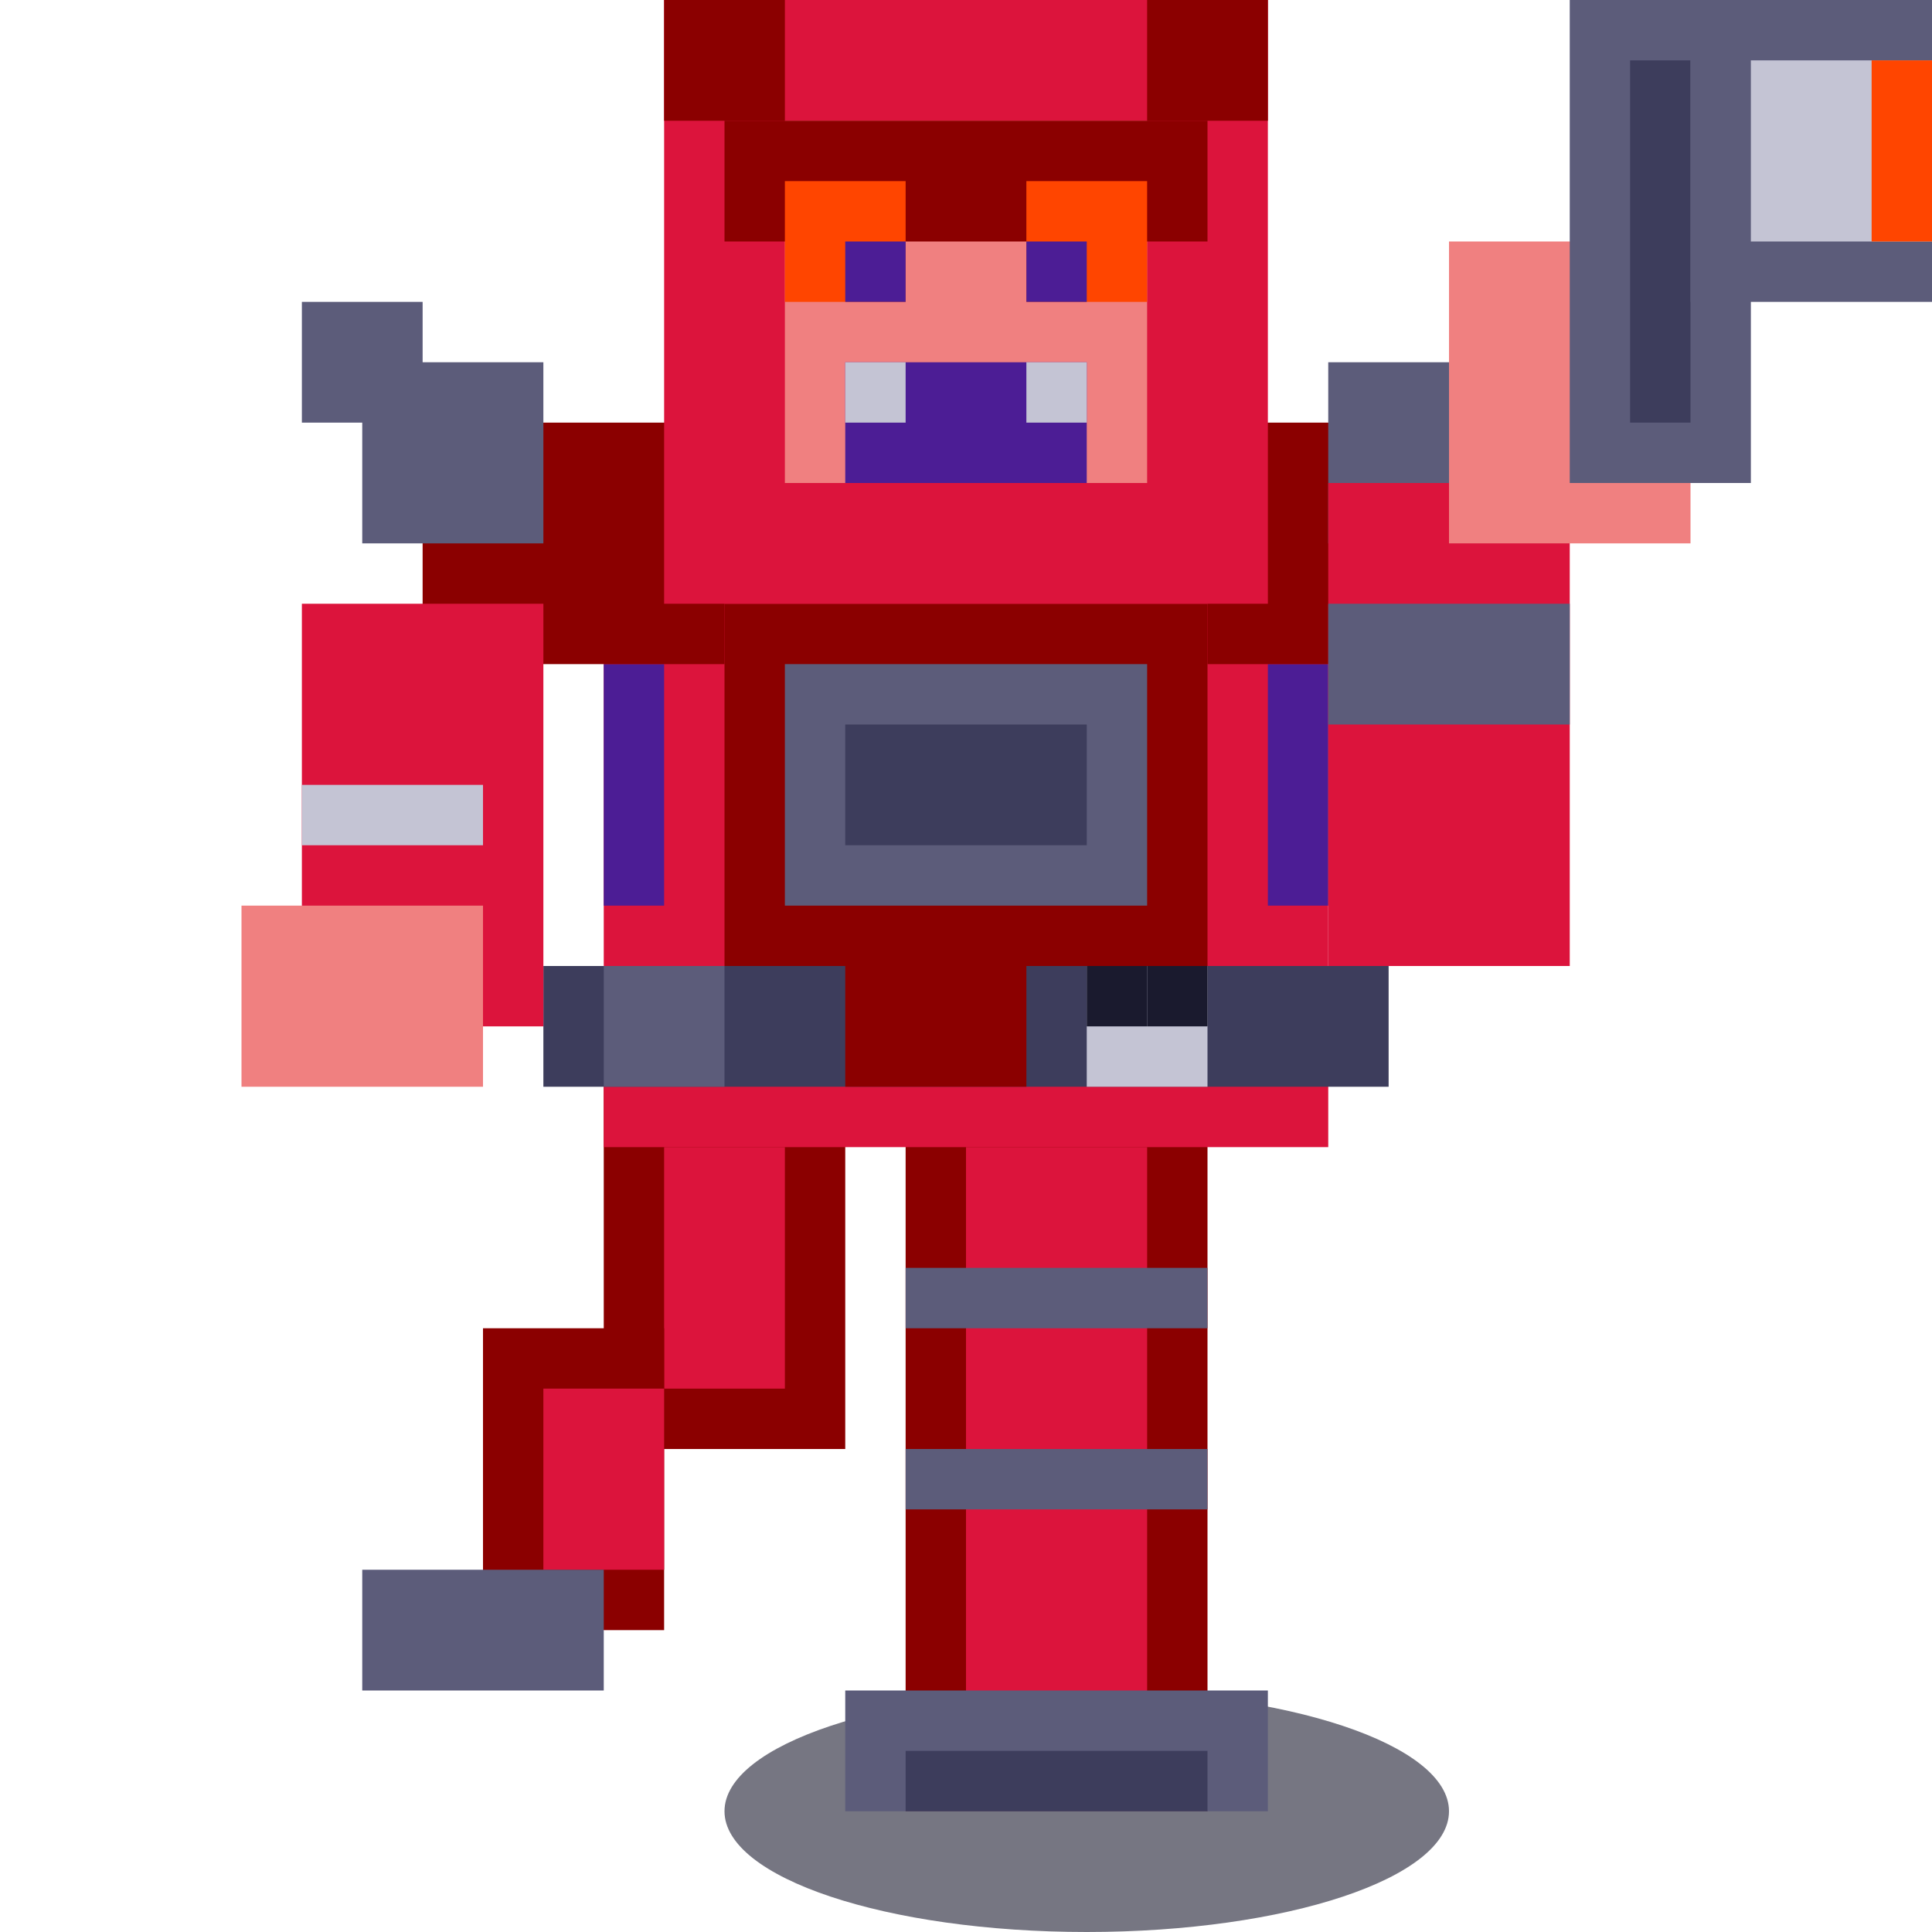
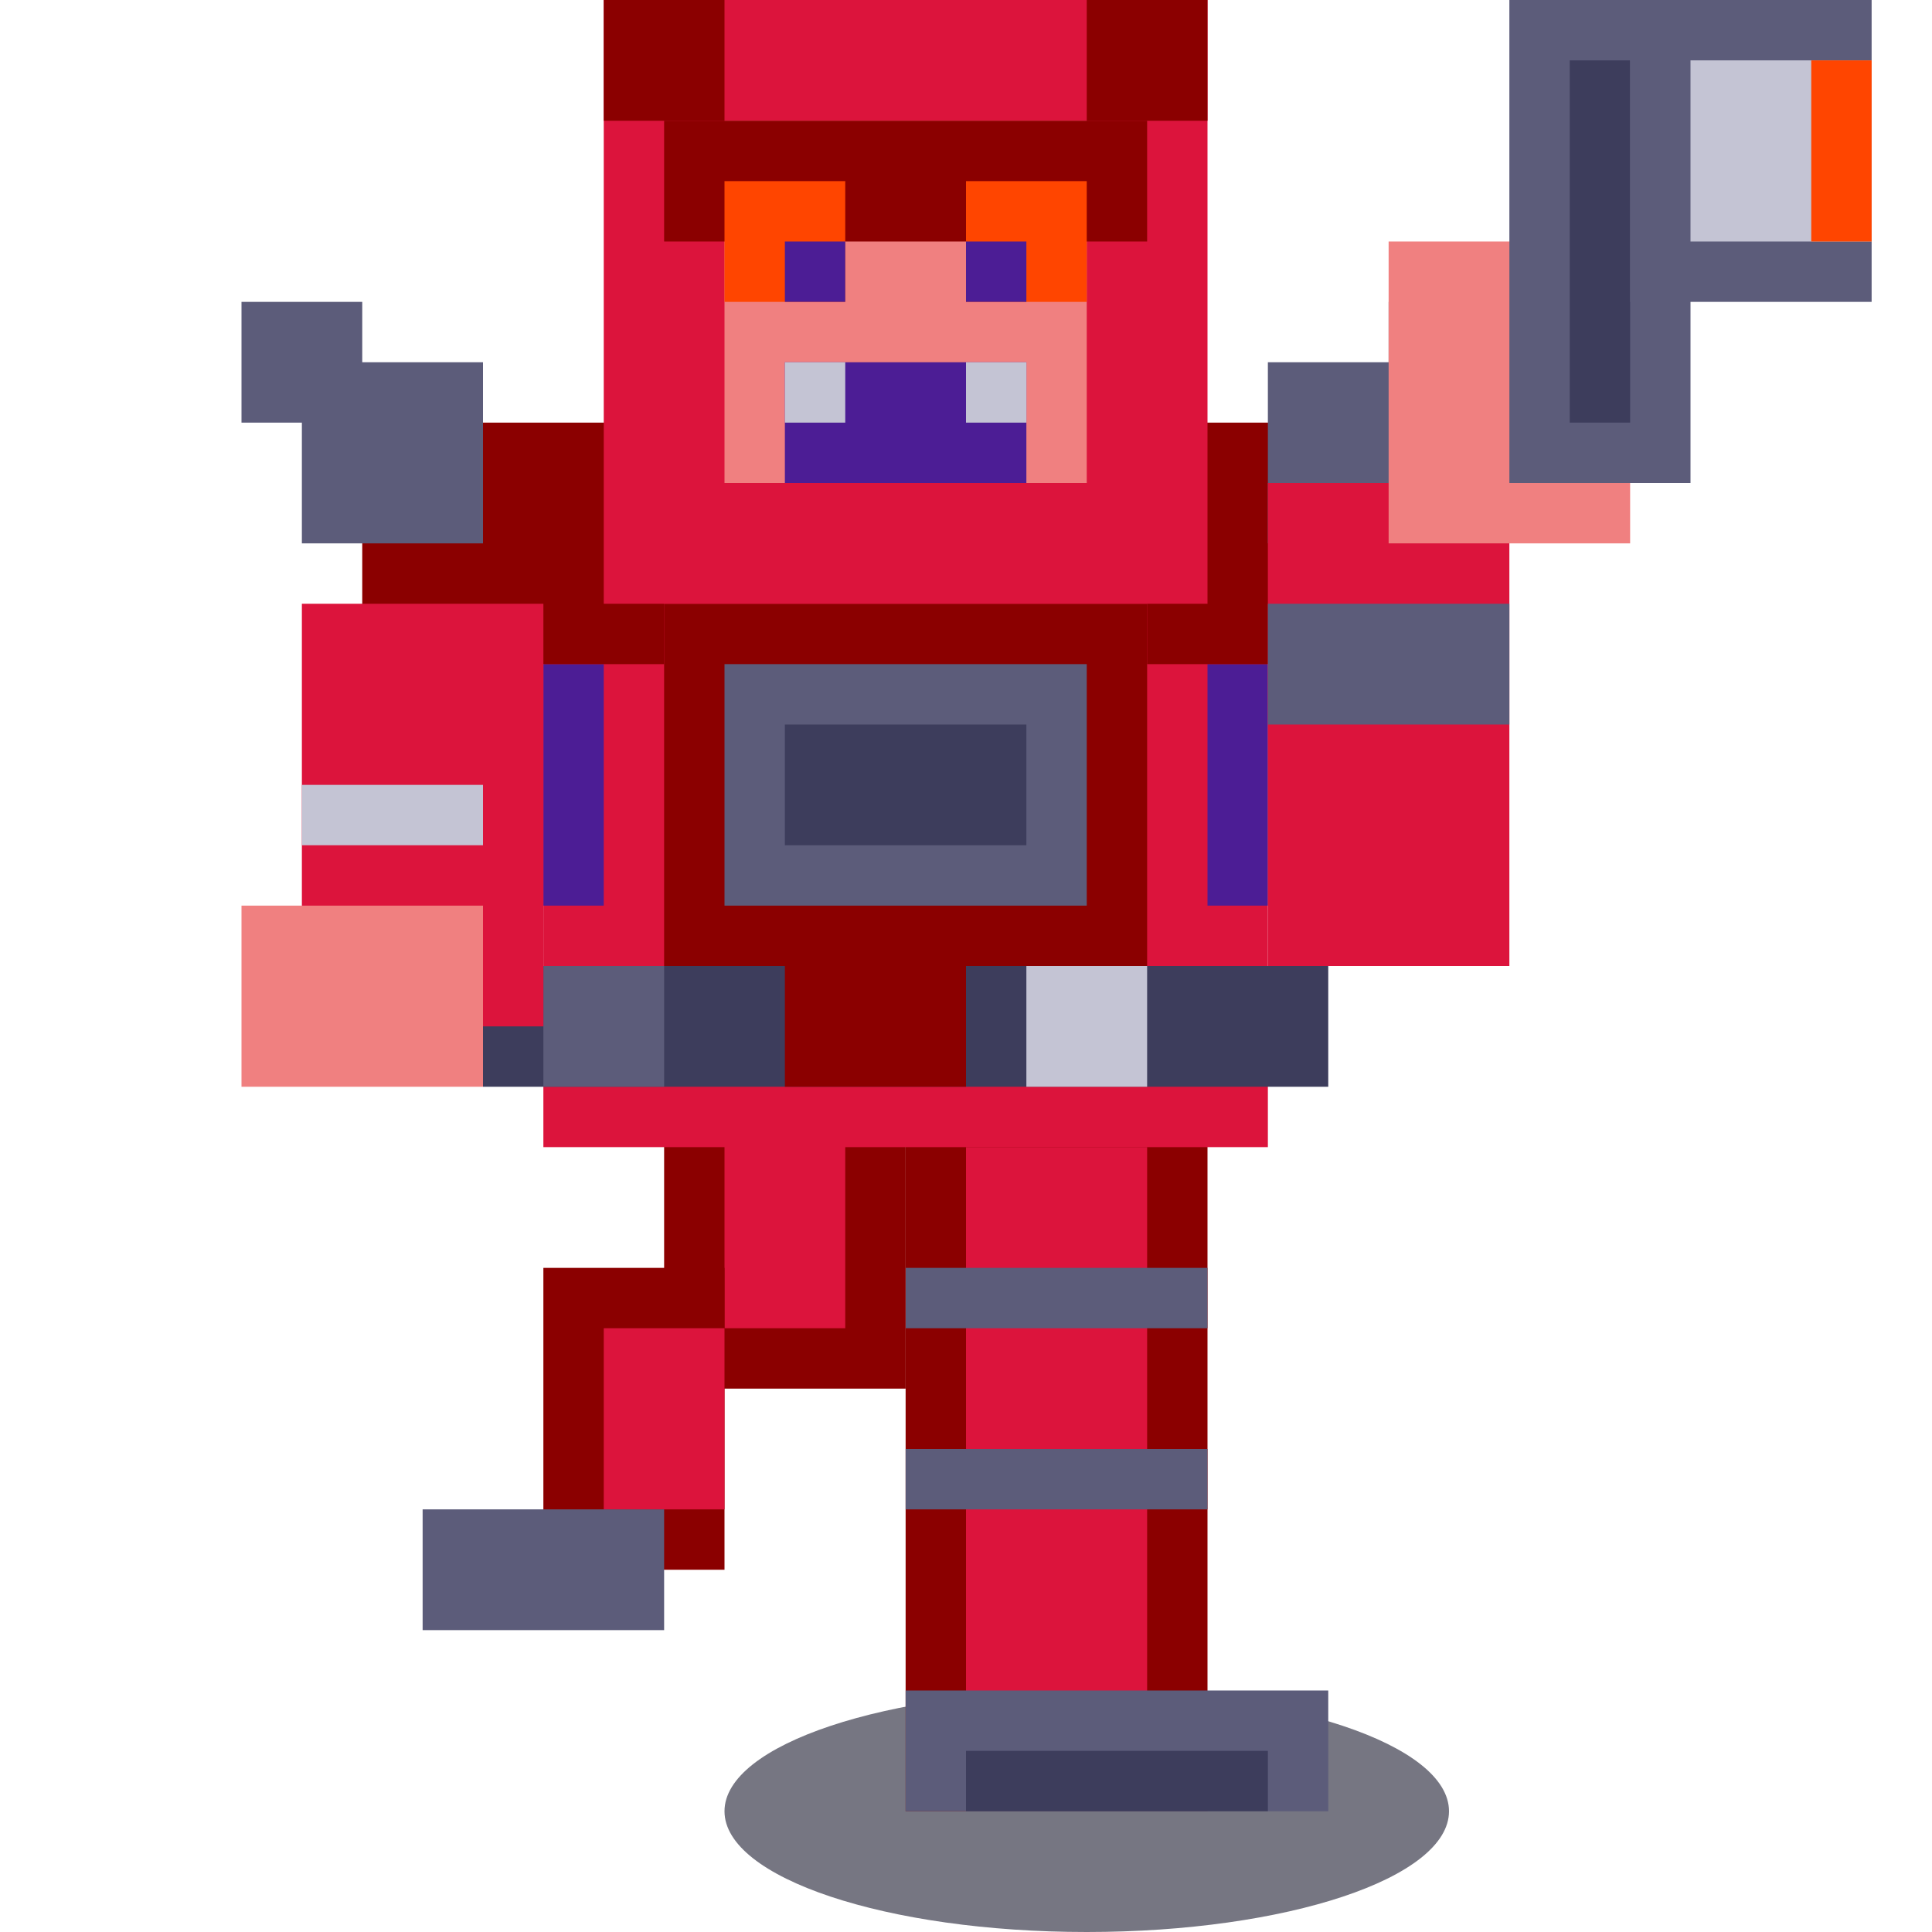
<svg xmlns="http://www.w3.org/2000/svg" viewBox="0 0 32 32" width="32" height="32">
  <ellipse cx="18" cy="30" rx="6" ry="2" fill="#1a1a2e" opacity="0.6" />
  <rect x="15" y="18" width="5" height="12" fill="#8b0000" />
  <rect x="16" y="19" width="3" height="10" fill="#dc143c" />
-   <rect x="14" y="28" width="7" height="2" fill="#5c5c7a" />
-   <rect x="15" y="29" width="5" height="1" fill="#3d3d5c" />
+   <rect x="15" y="28" width="7" height="2" fill="#5c5c7a" />
+   <rect x="16" y="29" width="5" height="1" fill="#3d3d5c" />
  <rect x="15" y="21" width="5" height="1" fill="#5c5c7a" />
  <rect x="15" y="24" width="5" height="1" fill="#5c5c7a" />
-   <rect x="10" y="18" width="4" height="6" fill="#8b0000" />
-   <rect x="11" y="19" width="2" height="4" fill="#dc143c" />
-   <rect x="8" y="22" width="3" height="5" fill="#8b0000" />
-   <rect x="9" y="23" width="2" height="3" fill="#dc143c" />
-   <rect x="6" y="26" width="4" height="2" fill="#5c5c7a" />
-   <rect x="10" y="9" width="12" height="10" fill="#dc143c" />
-   <rect x="11" y="10" width="10" height="8" fill="#dc143c" />
-   <rect x="12" y="10" width="8" height="6" fill="#8b0000" />
-   <rect x="13" y="11" width="6" height="4" fill="#5c5c7a" />
-   <rect x="14" y="12" width="4" height="2" fill="#3d3d5c" />
-   <rect x="10" y="11" width="1" height="4" fill="#4c1d95" />
-   <rect x="21" y="11" width="1" height="4" fill="#4c1d95" />
-   <rect x="9" y="16" width="14" height="2" fill="#3d3d5c" />
-   <rect x="10" y="16" width="2" height="2" fill="#5c5c7a" />
-   <rect x="14" y="16" width="3" height="2" fill="#8b0000" />
-   <rect x="18" y="16" width="2" height="2" fill="#c4c4d4" />
-   <rect x="18" y="16" width="1" height="1" fill="#1a1a2e" />
-   <rect x="19" y="16" width="1" height="1" fill="#1a1a2e" />
-   <rect x="7" y="7" width="5" height="4" fill="#8b0000" />
-   <rect x="6" y="6" width="3" height="3" fill="#5c5c7a" />
-   <rect x="5" y="5" width="2" height="2" fill="#5c5c7a" />
-   <rect x="20" y="7" width="5" height="4" fill="#8b0000" />
-   <rect x="22" y="6" width="3" height="3" fill="#5c5c7a" />
-   <rect x="24" y="5" width="2" height="2" fill="#5c5c7a" />
+   <rect x="11" y="17" width="4" height="6" fill="#8b0000" />
+   <rect x="12" y="18" width="2" height="4" fill="#dc143c" />
+   <rect x="9" y="21" width="3" height="5" fill="#8b0000" />
+   <rect x="10" y="22" width="2" height="3" fill="#dc143c" />
+   <rect x="7" y="25" width="4" height="2" fill="#5c5c7a" />
+   <rect x="9" y="9" width="12" height="10" fill="#dc143c" />
+   <rect x="10" y="10" width="10" height="8" fill="#dc143c" />
+   <rect x="11" y="10" width="8" height="6" fill="#8b0000" />
+   <rect x="12" y="11" width="6" height="4" fill="#5c5c7a" />
+   <rect x="13" y="12" width="4" height="2" fill="#3d3d5c" />
+   <rect x="9" y="11" width="1" height="4" fill="#4c1d95" />
+   <rect x="20" y="11" width="1" height="4" fill="#4c1d95" />
+   <rect x="8" y="16" width="14" height="2" fill="#3d3d5c" />
+   <rect x="9" y="16" width="2" height="2" fill="#5c5c7a" />
+   <rect x="13" y="16" width="3" height="2" fill="#8b0000" />
+   <rect x="17" y="16" width="2" height="2" fill="#c4c4d4" />
+   <rect x="6" y="7" width="5" height="4" fill="#8b0000" />
+   <rect x="5" y="6" width="3" height="3" fill="#5c5c7a" />
+   <rect x="4" y="5" width="2" height="2" fill="#5c5c7a" />
+   <rect x="19" y="7" width="5" height="4" fill="#8b0000" />
+   <rect x="21" y="6" width="3" height="3" fill="#5c5c7a" />
+   <rect x="23" y="5" width="2" height="2" fill="#5c5c7a" />
  <rect x="5" y="10" width="4" height="7" fill="#dc143c" />
  <rect x="6" y="11" width="2" height="5" fill="#dc143c" />
  <rect x="5" y="13" width="3" height="1" fill="#c4c4d4" />
  <rect x="4" y="15" width="4" height="3" fill="#f08080" />
-   <rect x="22" y="8" width="4" height="8" fill="#dc143c" />
-   <rect x="23" y="9" width="2" height="6" fill="#dc143c" />
-   <rect x="22" y="10" width="4" height="2" fill="#5c5c7a" />
-   <rect x="24" y="4" width="4" height="5" fill="#f08080" />
-   <rect x="26" y="0" width="3" height="8" fill="#5c5c7a" />
-   <rect x="27" y="1" width="1" height="6" fill="#3d3d5c" />
-   <rect x="28" y="0" width="4" height="5" fill="#5c5c7a" />
-   <rect x="29" y="1" width="3" height="3" fill="#c4c4d4" />
-   <rect x="31" y="1" width="1" height="3" fill="#ff4500" />
-   <rect x="11" y="0" width="10" height="10" fill="#dc143c" />
-   <rect x="12" y="1" width="8" height="8" fill="#dc143c" />
-   <rect x="13" y="2" width="6" height="6" fill="#f08080" />
-   <rect x="12" y="2" width="8" height="2" fill="#8b0000" />
-   <rect x="13" y="3" width="2" height="2" fill="#ff4500" />
-   <rect x="17" y="3" width="2" height="2" fill="#ff4500" />
-   <rect x="14" y="4" width="1" height="1" fill="#4c1d95" />
-   <rect x="17" y="4" width="1" height="1" fill="#4c1d95" />
-   <rect x="14" y="6" width="4" height="2" fill="#4c1d95" />
-   <rect x="14" y="6" width="1" height="1" fill="#c4c4d4" />
-   <rect x="17" y="6" width="1" height="1" fill="#c4c4d4" />
-   <rect x="11" y="0" width="2" height="2" fill="#8b0000" />
-   <rect x="19" y="0" width="2" height="2" fill="#8b0000" />
+   <rect x="21" y="8" width="4" height="8" fill="#dc143c" />
+   <rect x="22" y="9" width="2" height="6" fill="#dc143c" />
+   <rect x="21" y="10" width="4" height="2" fill="#5c5c7a" />
+   <rect x="23" y="4" width="4" height="5" fill="#f08080" />
+   <rect x="25" y="0" width="3" height="8" fill="#5c5c7a" />
+   <rect x="26" y="1" width="1" height="6" fill="#3d3d5c" />
+   <rect x="27" y="0" width="4" height="5" fill="#5c5c7a" />
+   <rect x="28" y="1" width="3" height="3" fill="#c4c4d4" />
+   <rect x="30" y="1" width="1" height="3" fill="#ff4500" />
+   <rect x="10" y="0" width="10" height="10" fill="#dc143c" />
+   <rect x="11" y="1" width="8" height="8" fill="#dc143c" />
+   <rect x="12" y="2" width="6" height="6" fill="#f08080" />
+   <rect x="11" y="2" width="8" height="2" fill="#8b0000" />
+   <rect x="12" y="3" width="2" height="2" fill="#ff4500" />
+   <rect x="16" y="3" width="2" height="2" fill="#ff4500" />
+   <rect x="13" y="4" width="1" height="1" fill="#4c1d95" />
+   <rect x="16" y="4" width="1" height="1" fill="#4c1d95" />
+   <rect x="13" y="6" width="4" height="2" fill="#4c1d95" />
+   <rect x="13" y="6" width="1" height="1" fill="#c4c4d4" />
+   <rect x="16" y="6" width="1" height="1" fill="#c4c4d4" />
+   <rect x="10" y="0" width="2" height="2" fill="#8b0000" />
+   <rect x="18" y="0" width="2" height="2" fill="#8b0000" />
</svg>
